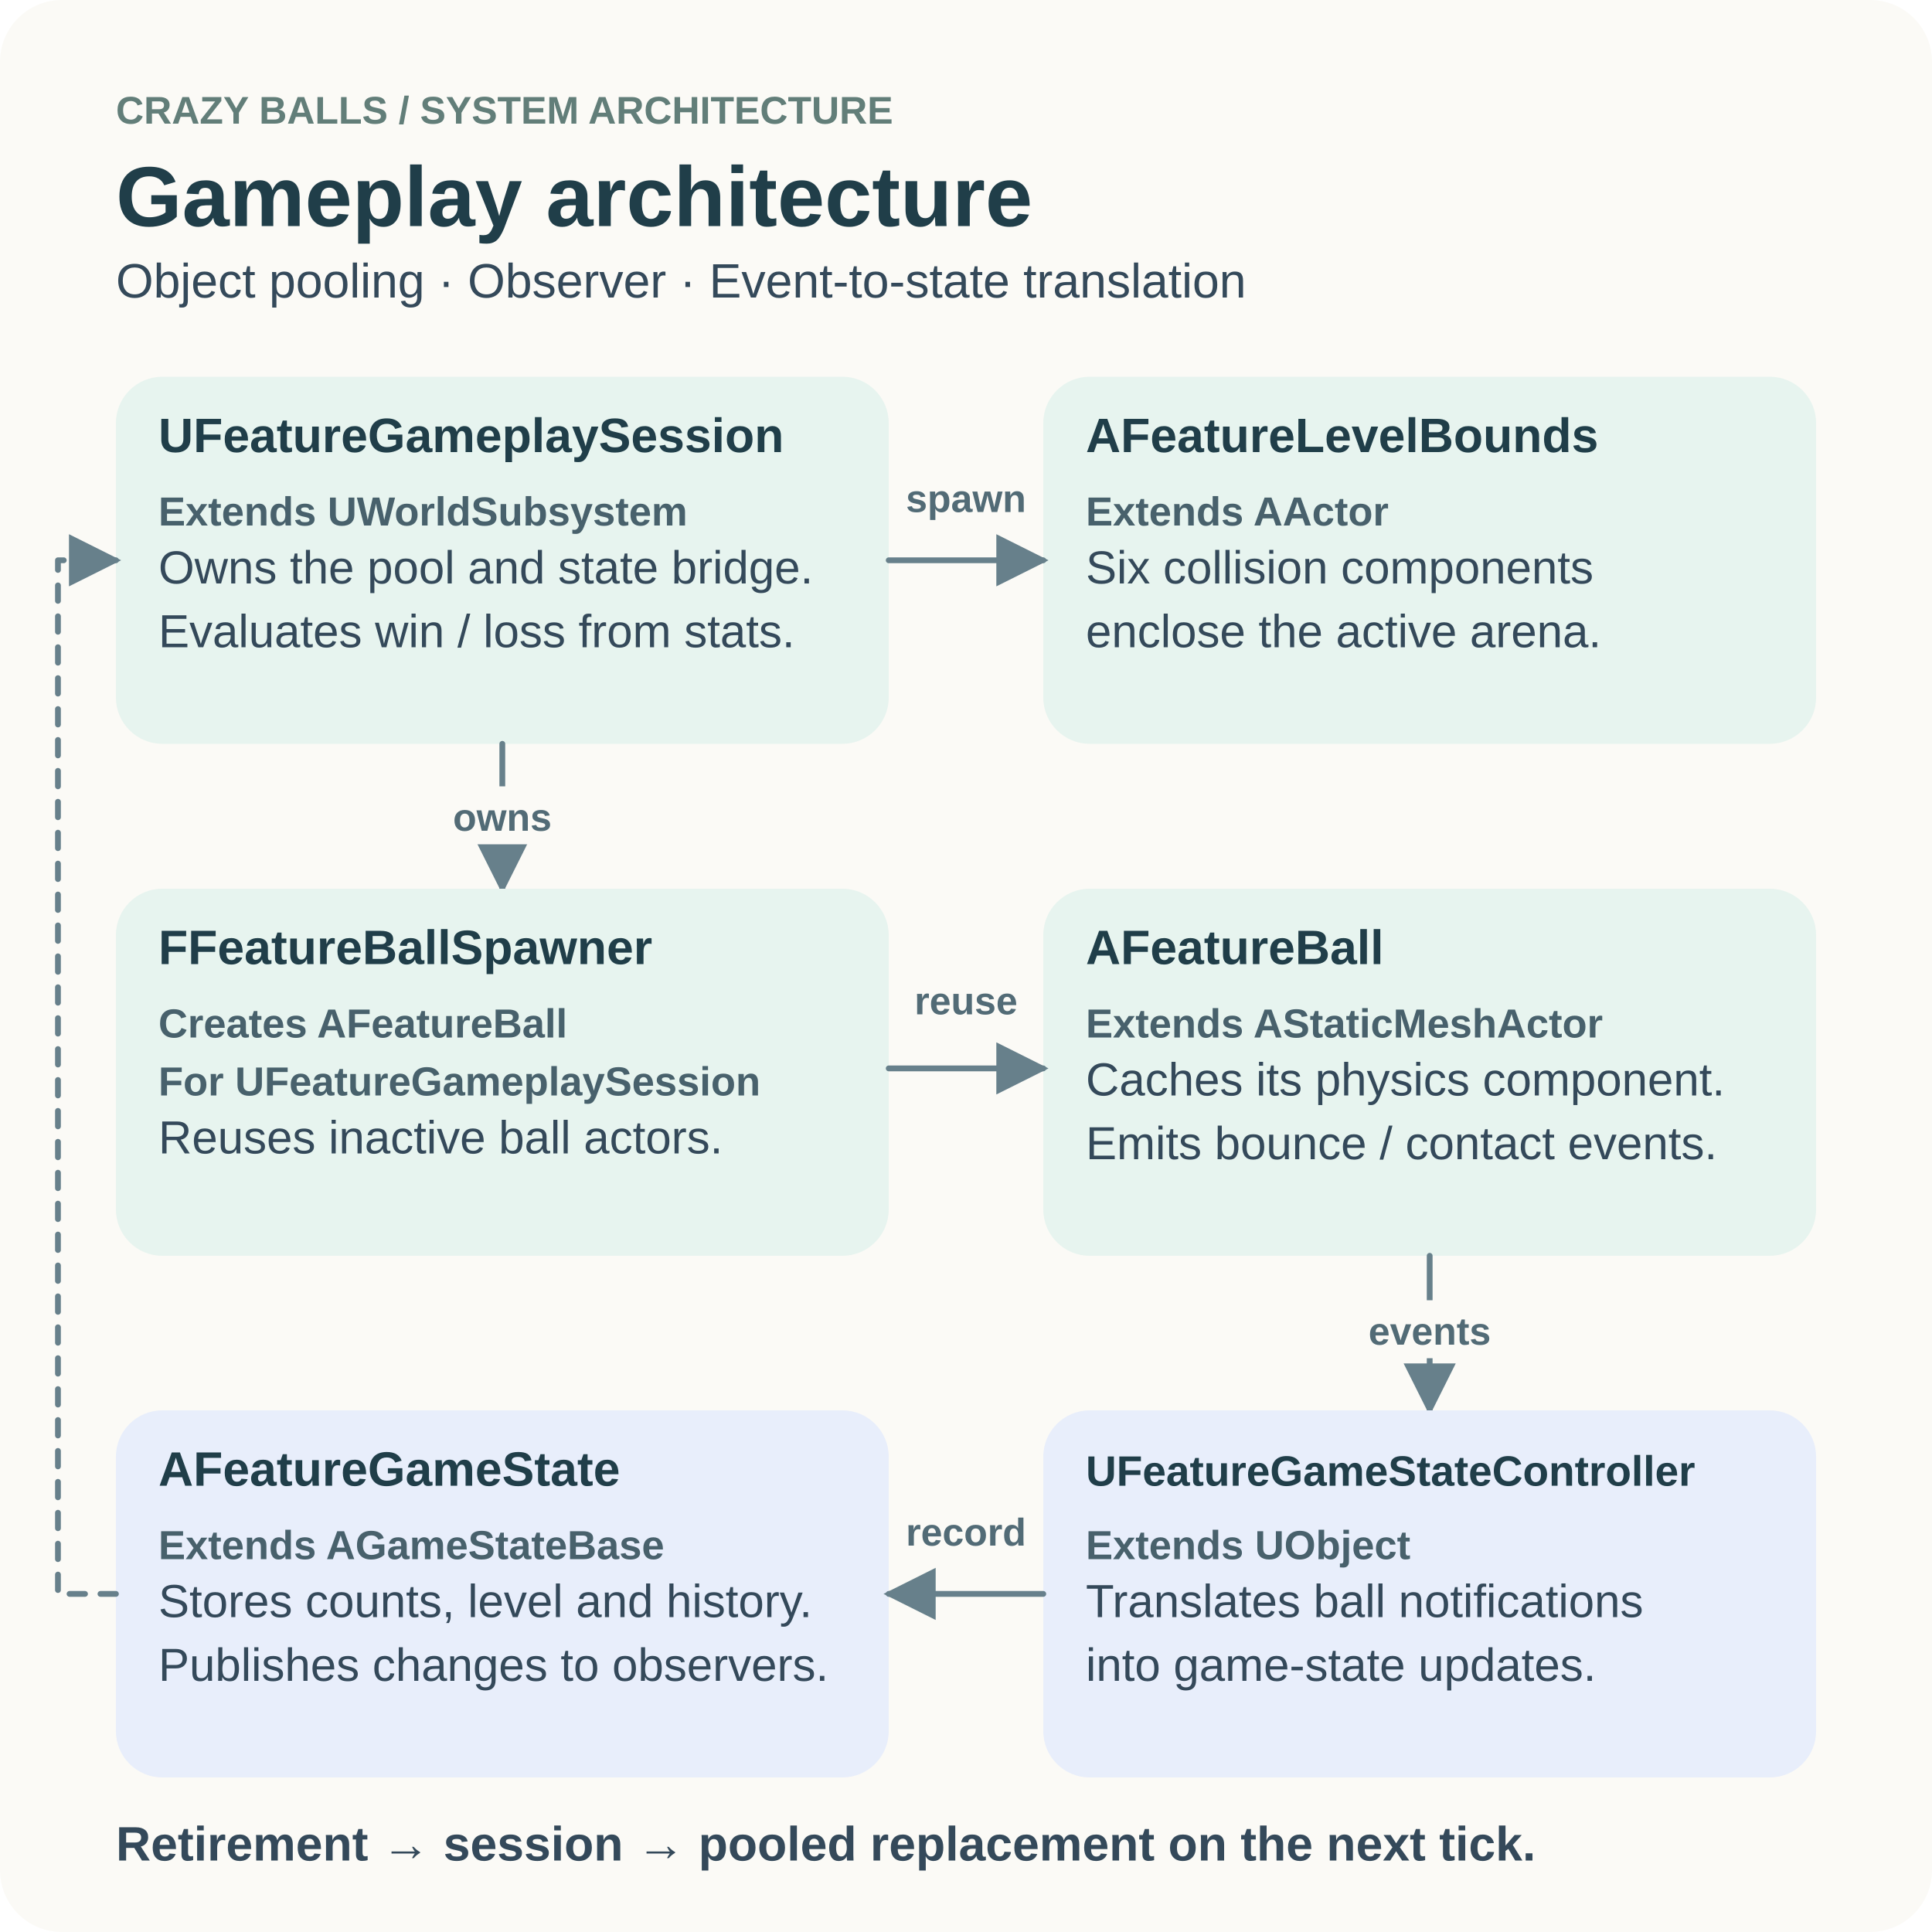
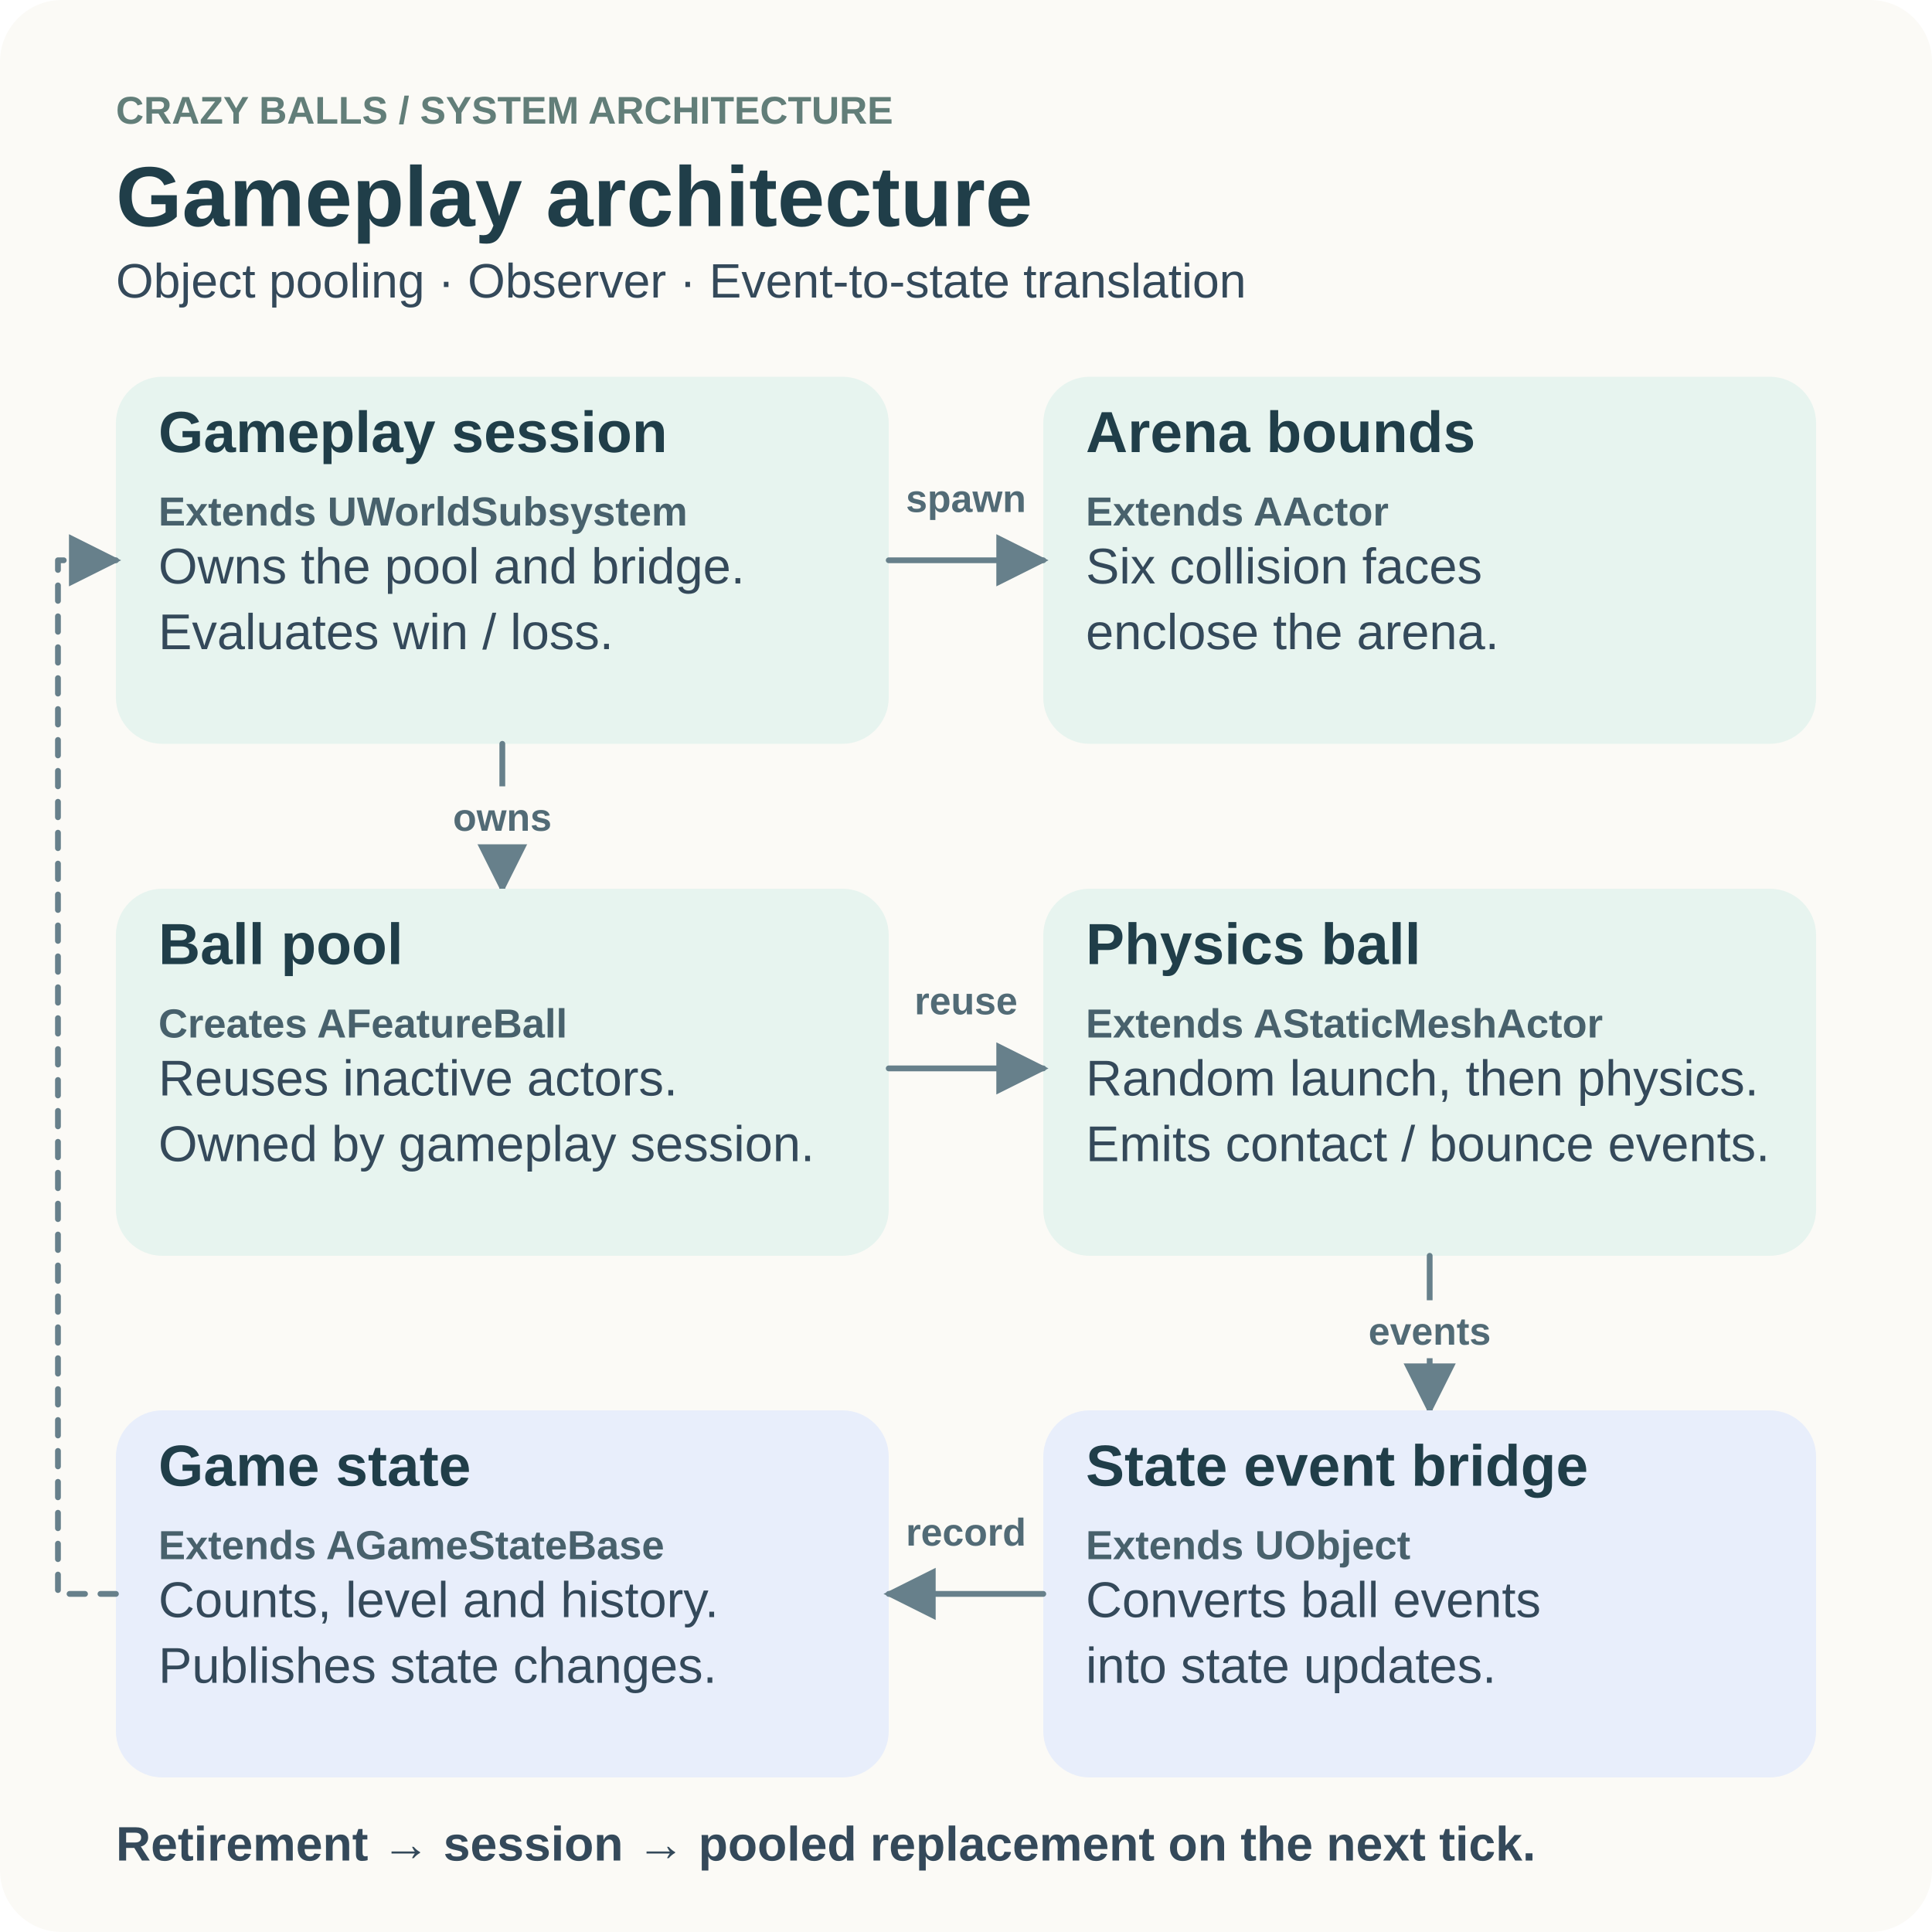
<svg xmlns="http://www.w3.org/2000/svg" width="1000" height="1000" viewBox="0 0 1000 1000" role="img" aria-labelledby="title desc">
  <defs>
    <marker id="arrow" viewBox="0 0 10 10" refX="9" refY="5" markerWidth="9" markerHeight="9" orient="auto-start-reverse">
      <path d="M 0 0 L 10 5 L 0 10 z" fill="#67808b" />
    </marker>
  </defs>
  <g font-family="Segoe UI, Arial, sans-serif">
    <rect width="1000" height="1000" rx="32" fill="#fbfaf6" />
    <text x="60" y="64" font-size="20" font-weight="700" fill="#627e79" text-anchor="start">CRAZY BALLS / SYSTEM ARCHITECTURE</text>
    <text x="60" y="117" font-size="44" font-weight="700" fill="#203e49" text-anchor="start">Gameplay architecture</text>
    <text x="60" y="154" font-size="25" font-weight="400" fill="#34495a" text-anchor="start">Object pooling · Observer · Event-to-state translation</text>
    <rect x="60" y="195" width="400" height="190" rx="24" fill="#e7f4ef" />
-     <text x="82" y="234" font-size="25" font-weight="700" fill="#203e49" text-anchor="start">UFeatureGameplaySession</text>
+     <text x="82" y="234" font-size="30" font-weight="700" fill="#203e49" text-anchor="start">Gameplay session</text>
    <text x="82" y="272" font-size="21" font-weight="600" fill="#48616c" text-anchor="start">Extends UWorldSubsystem</text>
-     <text x="82" y="302" font-size="24" font-weight="400" fill="#34495a" text-anchor="start">Owns the pool and state bridge.</text>
-     <text x="82" y="335" font-size="24" font-weight="400" fill="#34495a" text-anchor="start">Evaluates win / loss from stats.</text>
+     <text x="82" y="302" font-size="26" font-weight="400" fill="#34495a" text-anchor="start">Owns the pool and bridge.</text>
+     <text x="82" y="336" font-size="26" font-weight="400" fill="#34495a" text-anchor="start">Evaluates win / loss.</text>
    <rect x="540" y="195" width="400" height="190" rx="24" fill="#e7f4ef" />
-     <text x="562" y="234" font-size="25" font-weight="700" fill="#203e49" text-anchor="start">AFeatureLevelBounds</text>
+     <text x="562" y="234" font-size="30" font-weight="700" fill="#203e49" text-anchor="start">Arena bounds</text>
    <text x="562" y="272" font-size="21" font-weight="600" fill="#48616c" text-anchor="start">Extends AActor</text>
-     <text x="562" y="302" font-size="24" font-weight="400" fill="#34495a" text-anchor="start">Six collision components</text>
-     <text x="562" y="335" font-size="24" font-weight="400" fill="#34495a" text-anchor="start">enclose the active arena.</text>
+     <text x="562" y="302" font-size="26" font-weight="400" fill="#34495a" text-anchor="start">Six collision faces</text>
+     <text x="562" y="336" font-size="26" font-weight="400" fill="#34495a" text-anchor="start">enclose the arena.</text>
    <path d="M 460 290 H 540" fill="none" stroke="#67808b" stroke-width="3" stroke-linecap="round" stroke-linejoin="round" marker-end="url(#arrow)" />
    <rect x="467" y="242" width="66" height="30" rx="10" fill="#fbfaf6" />
    <text x="500" y="265" font-size="20" font-weight="600" fill="#526b76" text-anchor="middle">spawn</text>
    <path d="M 260 385 V 460" fill="none" stroke="#67808b" stroke-width="3" stroke-linecap="round" stroke-linejoin="round" marker-end="url(#arrow)" />
    <rect x="232" y="407" width="56" height="30" rx="10" fill="#fbfaf6" />
    <text x="260" y="430" font-size="20" font-weight="600" fill="#526b76" text-anchor="middle">owns</text>
    <rect x="60" y="460" width="400" height="190" rx="24" fill="#e7f4ef" />
-     <text x="82" y="499" font-size="25" font-weight="700" fill="#203e49" text-anchor="start">FFeatureBallSpawner</text>
+     <text x="82" y="499" font-size="30" font-weight="700" fill="#203e49" text-anchor="start">Ball pool</text>
    <text x="82" y="537" font-size="21" font-weight="600" fill="#48616c" text-anchor="start">Creates AFeatureBall</text>
-     <text x="82" y="567" font-size="21" font-weight="600" fill="#48616c" text-anchor="start">For UFeatureGameplaySession</text>
-     <text x="82" y="597" font-size="24" font-weight="400" fill="#34495a" text-anchor="start">Reuses inactive ball actors.</text>
+     <text x="82" y="567" font-size="26" font-weight="400" fill="#34495a" text-anchor="start">Reuses inactive actors.</text>
+     <text x="82" y="601" font-size="26" font-weight="400" fill="#34495a" text-anchor="start">Owned by gameplay session.</text>
    <rect x="540" y="460" width="400" height="190" rx="24" fill="#e7f4ef" />
-     <text x="562" y="499" font-size="25" font-weight="700" fill="#203e49" text-anchor="start">AFeatureBall</text>
+     <text x="562" y="499" font-size="30" font-weight="700" fill="#203e49" text-anchor="start">Physics ball</text>
    <text x="562" y="537" font-size="21" font-weight="600" fill="#48616c" text-anchor="start">Extends AStaticMeshActor</text>
-     <text x="562" y="567" font-size="24" font-weight="400" fill="#34495a" text-anchor="start">Caches its physics component.</text>
-     <text x="562" y="600" font-size="24" font-weight="400" fill="#34495a" text-anchor="start">Emits bounce / contact events.</text>
+     <text x="562" y="567" font-size="26" font-weight="400" fill="#34495a" text-anchor="start">Random launch, then physics.</text>
+     <text x="562" y="601" font-size="26" font-weight="400" fill="#34495a" text-anchor="start">Emits contact / bounce events.</text>
    <path d="M 460 553 H 540" fill="none" stroke="#67808b" stroke-width="3" stroke-linecap="round" stroke-linejoin="round" marker-end="url(#arrow)" />
    <rect x="467" y="502" width="66" height="30" rx="10" fill="#fbfaf6" />
    <text x="500" y="525" font-size="20" font-weight="600" fill="#526b76" text-anchor="middle">reuse</text>
    <path d="M 740 650 V 730" fill="none" stroke="#67808b" stroke-width="3" stroke-linecap="round" stroke-linejoin="round" marker-end="url(#arrow)" />
    <rect x="702" y="673" width="76" height="30" rx="10" fill="#fbfaf6" />
    <text x="740" y="696" font-size="20" font-weight="600" fill="#526b76" text-anchor="middle">events</text>
    <rect x="540" y="730" width="400" height="190" rx="24" fill="#e8eefb" />
-     <text x="562" y="769" font-size="22" font-weight="700" fill="#203e49" text-anchor="start">UFeatureGameStateController</text>
+     <text x="562" y="769" font-size="30" font-weight="700" fill="#203e49" text-anchor="start">State event bridge</text>
    <text x="562" y="807" font-size="21" font-weight="600" fill="#48616c" text-anchor="start">Extends UObject</text>
-     <text x="562" y="837" font-size="24" font-weight="400" fill="#34495a" text-anchor="start">Translates ball notifications</text>
-     <text x="562" y="870" font-size="24" font-weight="400" fill="#34495a" text-anchor="start">into game-state updates.</text>
+     <text x="562" y="837" font-size="26" font-weight="400" fill="#34495a" text-anchor="start">Converts ball events</text>
+     <text x="562" y="871" font-size="26" font-weight="400" fill="#34495a" text-anchor="start">into state updates.</text>
    <rect x="60" y="730" width="400" height="190" rx="24" fill="#e8eefb" />
-     <text x="82" y="769" font-size="25" font-weight="700" fill="#203e49" text-anchor="start">AFeatureGameState</text>
+     <text x="82" y="769" font-size="30" font-weight="700" fill="#203e49" text-anchor="start">Game state</text>
    <text x="82" y="807" font-size="21" font-weight="600" fill="#48616c" text-anchor="start">Extends AGameStateBase</text>
-     <text x="82" y="837" font-size="24" font-weight="400" fill="#34495a" text-anchor="start">Stores counts, level and history.</text>
-     <text x="82" y="870" font-size="24" font-weight="400" fill="#34495a" text-anchor="start">Publishes changes to observers.</text>
+     <text x="82" y="837" font-size="26" font-weight="400" fill="#34495a" text-anchor="start">Counts, level and history.</text>
+     <text x="82" y="871" font-size="26" font-weight="400" fill="#34495a" text-anchor="start">Publishes state changes.</text>
    <path d="M 540 825 H 460" fill="none" stroke="#67808b" stroke-width="3" stroke-linecap="round" stroke-linejoin="round" marker-end="url(#arrow)" />
    <rect x="462" y="777" width="76" height="30" rx="10" fill="#fbfaf6" />
    <text x="500" y="800" font-size="20" font-weight="600" fill="#526b76" text-anchor="middle">record</text>
    <path d="M 60 825 H 30 V 290 H 60" fill="none" stroke="#67808b" stroke-width="3" stroke-linecap="round" stroke-linejoin="round" stroke-dasharray="8 8" marker-end="url(#arrow)" />
    <text x="60" y="963" font-size="25" font-weight="600" fill="#34495a" text-anchor="start">Retirement → session → pooled replacement on the next tick.</text>
  </g>
</svg>
